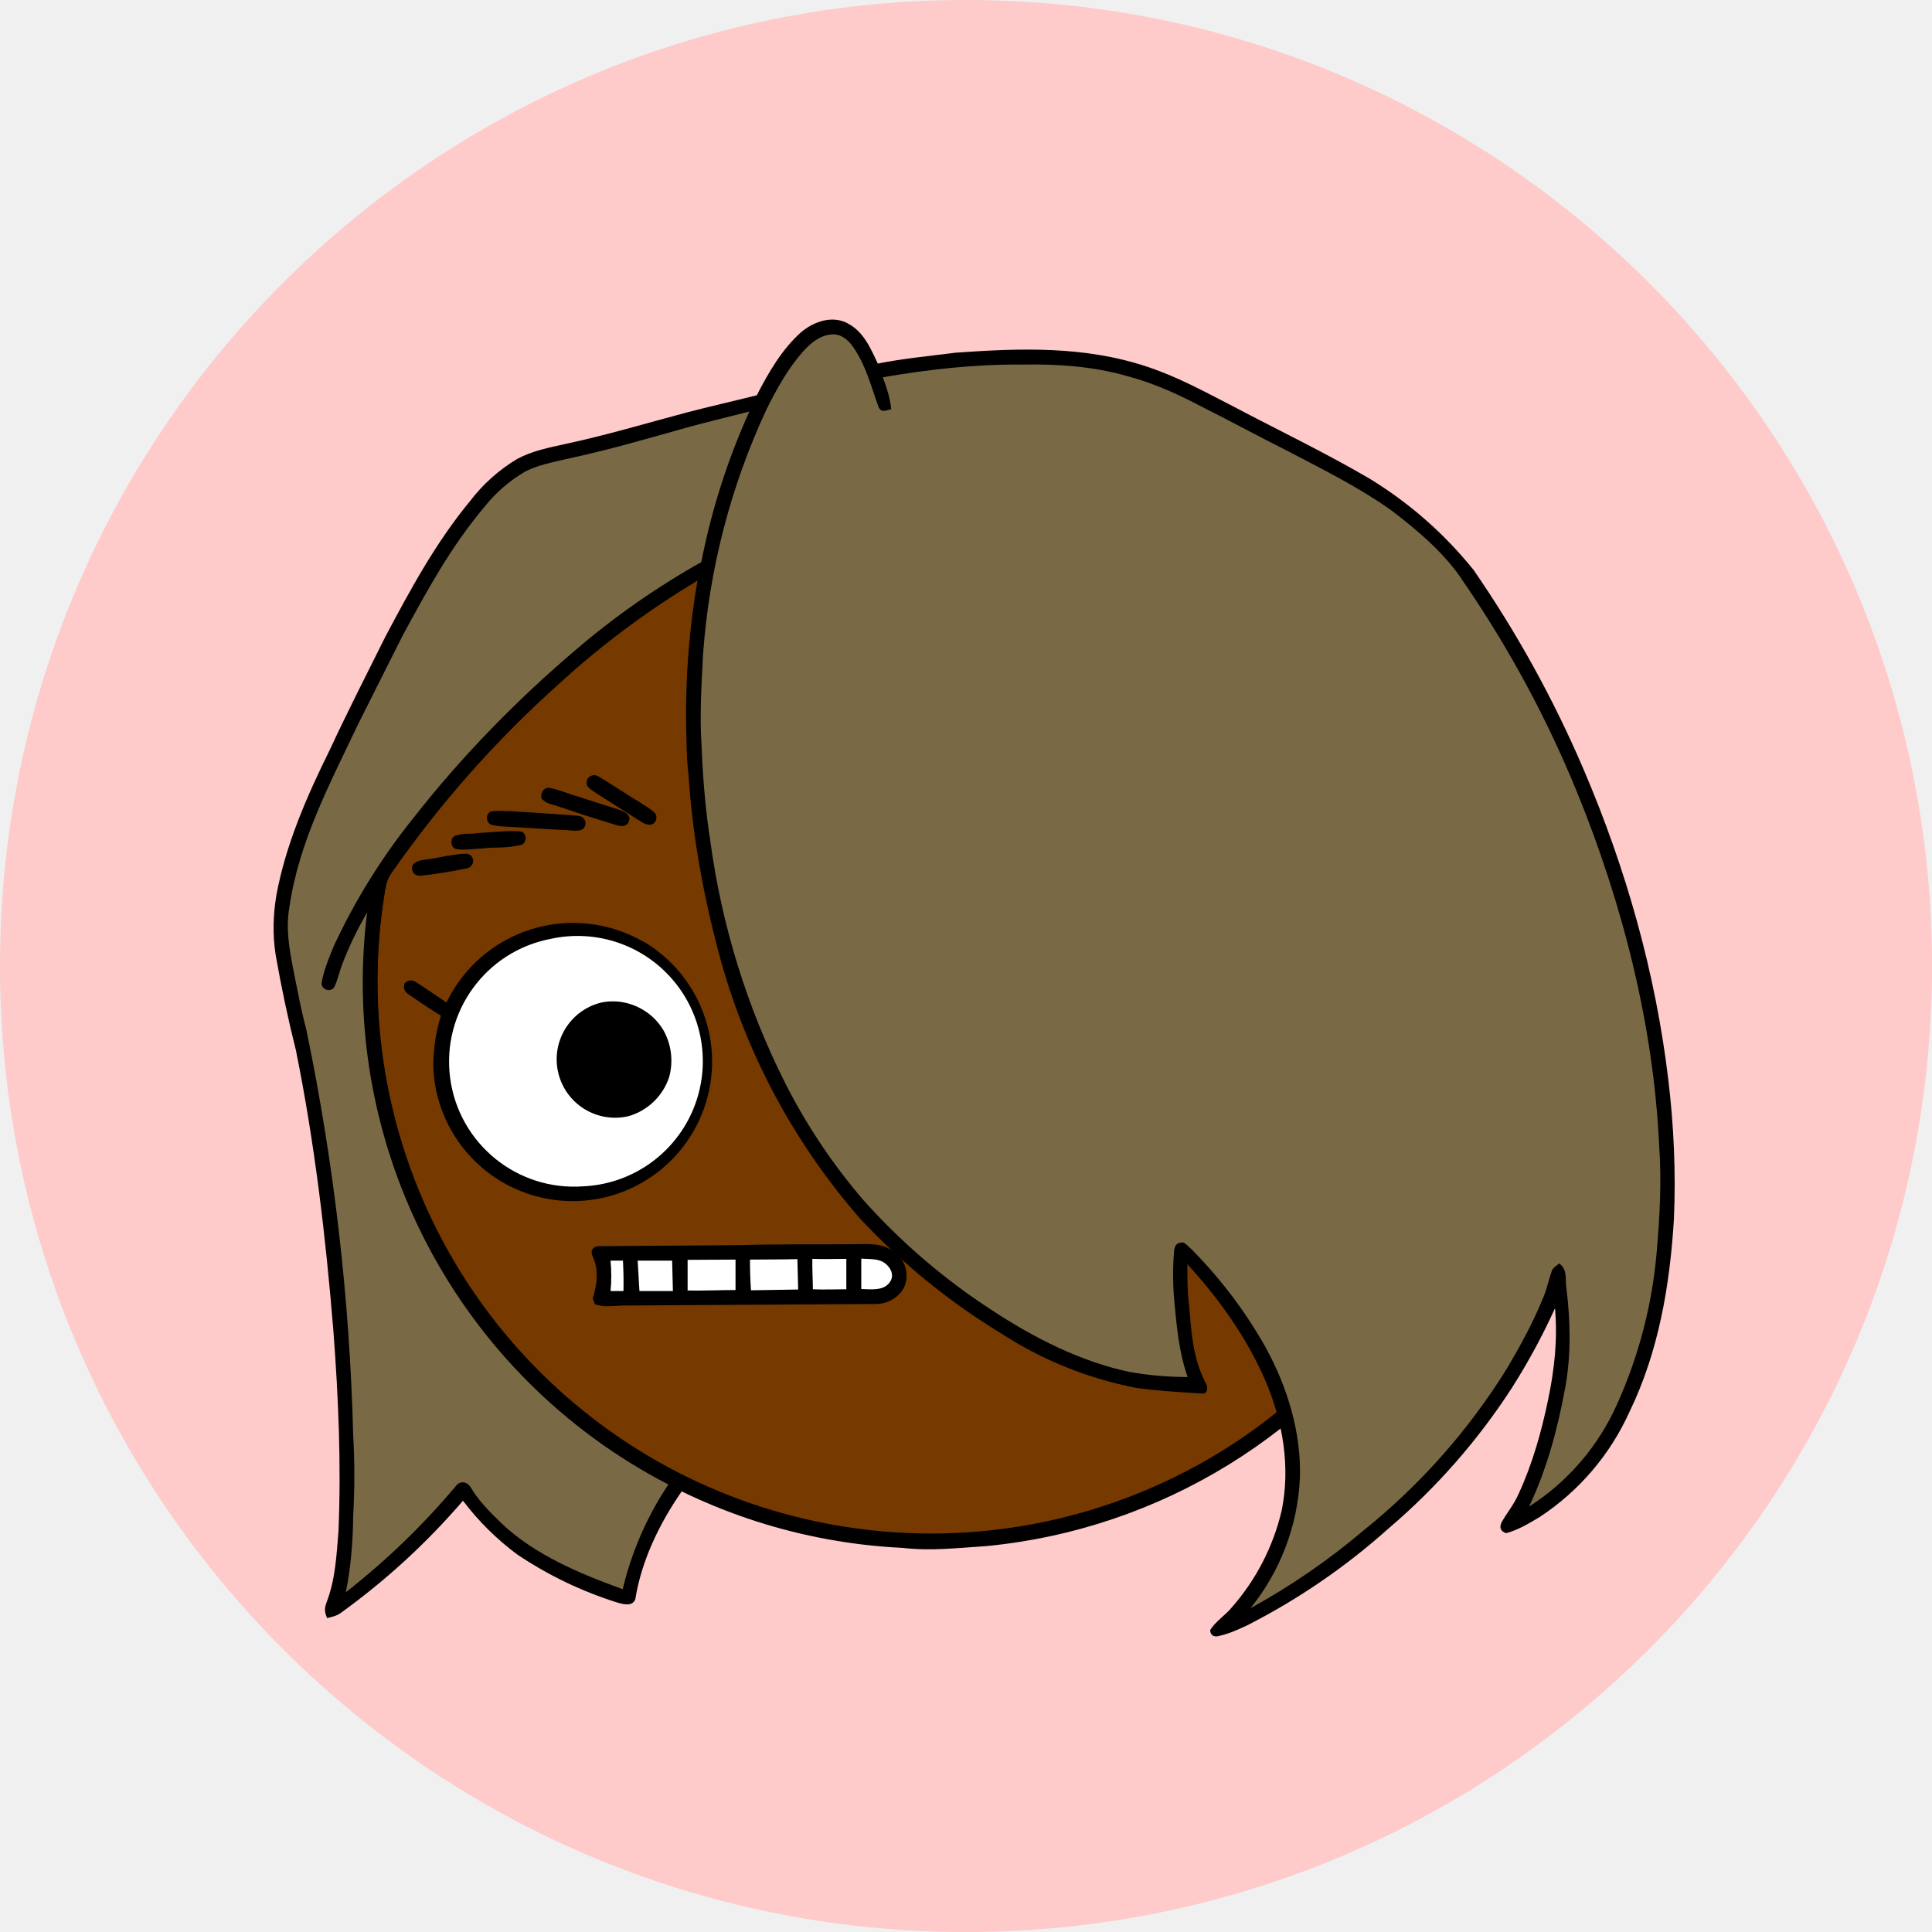
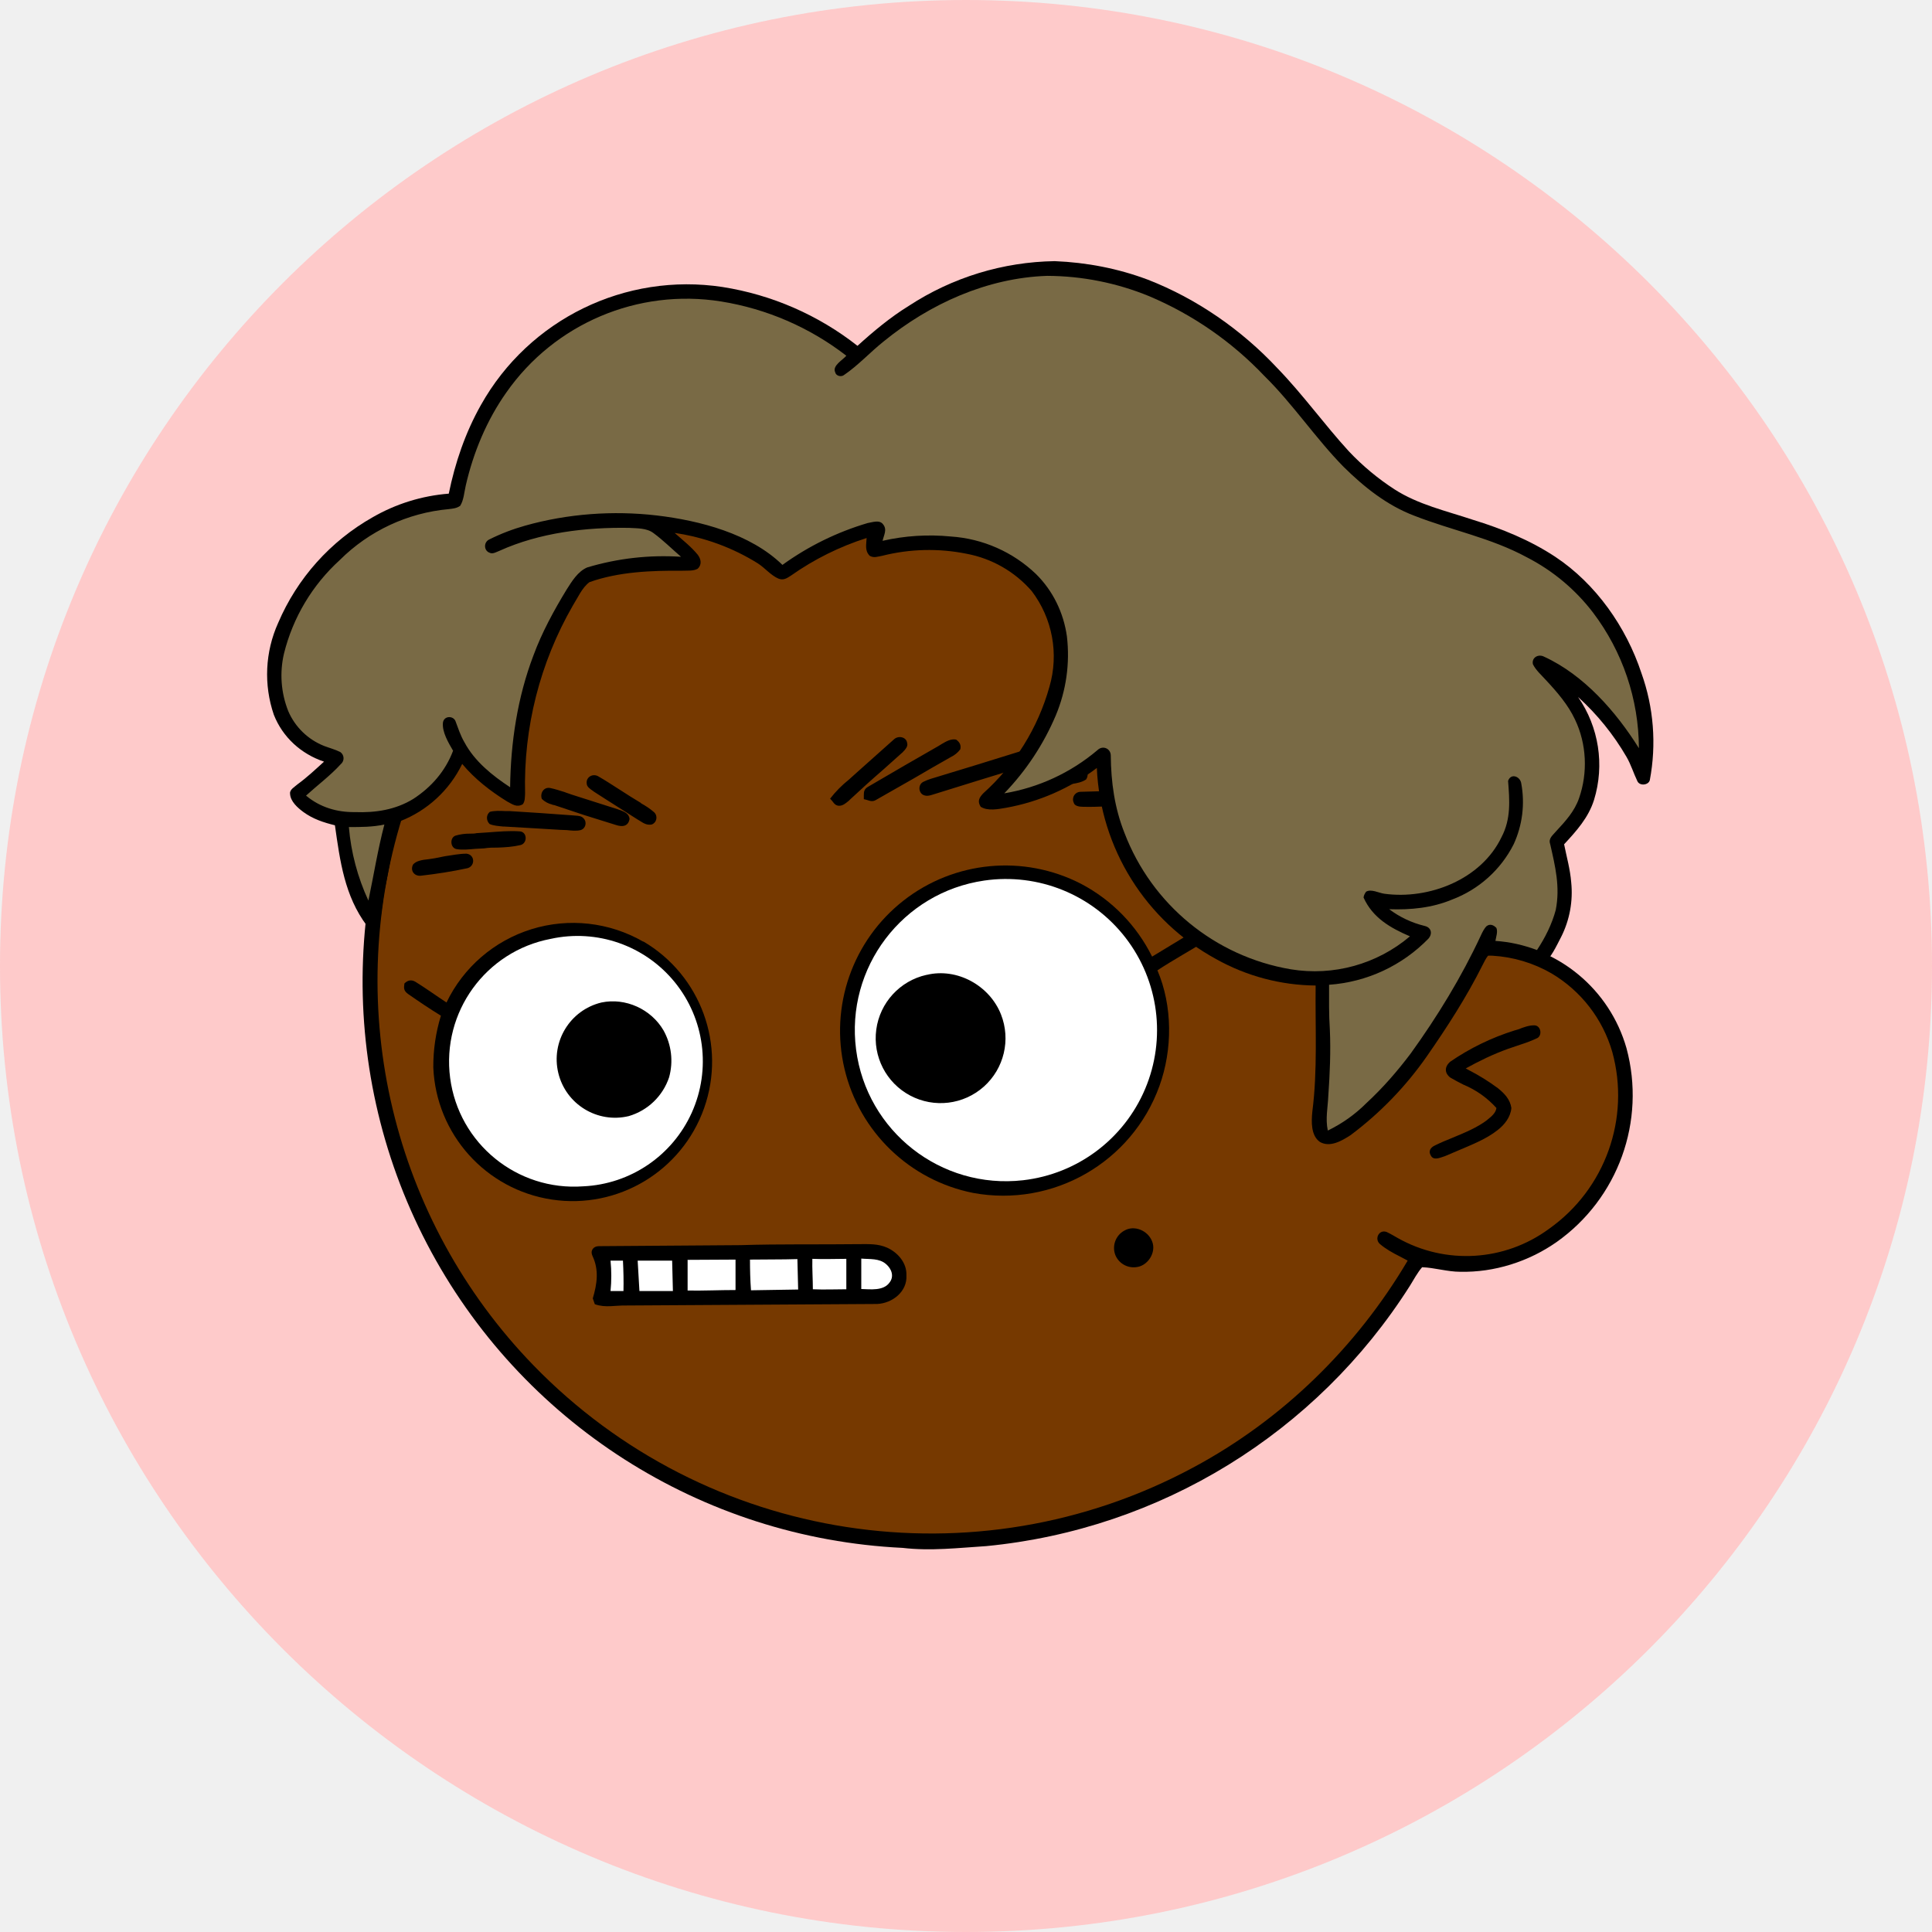
<svg xmlns="http://www.w3.org/2000/svg" viewBox="0 0 762 762" fill="none" shape-rendering="auto" width="96" height="96">
  <mask id="viewboxMask">
    <rect width="762" height="762" rx="381" ry="381" x="0" y="0" fill="#fff" />
  </mask>
  <g mask="url(#viewboxMask)">
    <rect fill="#fecaca" width="762" height="762" x="0" y="0" />
    <path d="M396 164.8a224.8 224.8 0 0 1 104.8 42.4c6.2 4.9 12.5 9.4 18 15a225.4 225.4 0 0 1 71.8 149 58.5 58.5 0 0 1 50.9 42.2 71 71 0 0 1-27.6 76.5c-11 7.7-24.5 12-38 11.7-5 0-10-1.6-15-1.8-1.9 2.2-3.3 4.9-4.8 7.3A223.3 223.3 0 0 1 389 609.8c-11 .7-21.9 2-33 .7a223.7 223.7 0 0 1-178.8-342.3A223.4 223.4 0 0 1 352 163.5c14.6-1.4 29.4-.3 44 1.3Z" fill="#000" />
    <path fill-rule="evenodd" clip-rule="evenodd" d="M498.8 213.2A216 216 0 0 0 363 169c-13-.2-26.2 1.6-39 4a218 218 0 0 0-113.6 365.5 218.5 218.5 0 0 0 260.4 40.2c35-18.8 64.2-47.3 84.4-81.5l-3-1.6c-2.8-1.4-5.7-3-8-5-2.2-2-.3-5.8 2.7-4.7 1.5.7 3 1.6 4.4 2.4a55 55 0 0 0 59.6-3.6 64.5 64.5 0 0 0 25-69.8 53.1 53.1 0 0 0-24-31 52.6 52.6 0 0 0-47-2.8c-1.6.8-3.4 1.5-5 1.3-2.5-.2-2.8-4.2-.6-5.2 8-4 16.5-5.6 25.4-6.4a217 217 0 0 0-72-146.4c-4.4-4-8.7-8.1-13.9-11.3Zm107.6 196.2c2-1.2 1.3-5.1-1.4-5-2 0-4.2.8-6.2 1.6l-1.4.4a95.1 95.1 0 0 0-25.5 12.4c-2.2 2-2.2 4.4.1 6.2a92 92 0 0 0 5.2 2.8 36 36 0 0 1 13 9.2c-.2 1.9-2 3.4-3.4 4.5l-.2.2c-3.9 3-8.8 5-13.6 7-2.5 1-4.9 2-7.1 3.1-1.7.8-2.6 2.2-1.6 3.9 1 2 3.2 1.1 5 .5l.6-.2 5.4-2.3c5.4-2.3 11-4.5 15.4-8 2.7-2.1 5.1-5.1 5.4-8.7-.5-3.4-2.7-5.7-5.3-7.8a83 83 0 0 0-11.6-7.2l-1.1-.6c5.4-3 10.8-5.6 16.6-7.7l5-1.7a52 52 0 0 0 6.7-2.6Z" fill="#763900" />
    <g transform="translate(-161 -83)">
      <path d="M587.4 431.6a65 65 0 0 1 28 28.7c5.5-3.4 11.2-6.7 16.7-10.2 1.6-.9 3.2-2 5-2.4 1.9.5 2.7 1.3 2.6 3.4-.4 1.3-1.7 2-2.8 2.8-6.4 4-13 7.6-19.4 11.8 6 14.1 6 31.2.8 45.6a65.5 65.5 0 0 1-73.5 42.2 65.2 65.2 0 1 1 42.6-121.9Z" fill="#000" />
      <path d="M549.2 430.3a59.6 59.6 0 1 1 15.3 118.2 59.6 59.6 0 0 1-15.3-118.2Z" fill="#fff" />
      <path d="M414.7 454.3a55 55 0 1 1-82.8 49.7 68 68 0 0 1 3-20.4c-4.4-2.7-8.7-5.6-13-8.6-1.6-1.2-1.7-2.1-1.4-4.1 1.3-1.3 2.7-1.6 4.3-.7 4.2 2.6 8.2 5.5 12.3 8.2a55.4 55.4 0 0 1 77.6-24Z" fill="#000" />
      <path d="M378.2 453.3a49.4 49.4 0 1 1 12.8 97.6 49.3 49.3 0 0 1-12.8-97.6Z" fill="#fff" />
      <path d="M526.5 467.5c12-2.9 24.8 4.2 29.3 15.6a25.6 25.6 0 1 1-29.4-15.6ZM398.2 478.4c9.5-2 19.6 2.6 24.5 11a24.5 24.5 0 0 1 2.2 18.5 23.8 23.8 0 0 1-15.9 15.3 23 23 0 1 1-10.8-44.8Z" fill="#000" />
    </g>
    <g transform="translate(-161 -83)">
      <path d="M517 379.7c1-1 2.2-2.3 1.8-3.6-.3-2.5-3.5-3.1-5.2-1.5l-8.3 7.4-6.5 5.8-3 2.7a44.3 44.3 0 0 0-7.4 7.5l.9 1c.7 1 1.4 1.8 2.7 1.8 1.5 0 2.7-1.1 3.8-2l.4-.4c4.3-4 8.7-8 13.1-11.8l7.6-6.8.2-.1ZM539.7 378.7c.5-1.8-.2-3-1.6-4-2-.4-3.9.7-5.6 1.7l-1.3.8-13.4 7.7-14.4 8.4c-1.6.9-1.7 2-1.7 3.4v1.5l1.2.3c1.2.4 2.3.8 3.6 0l15.1-8.6a959.6 959.6 0 0 1 14.4-8.3 10 10 0 0 0 3.7-3ZM566.4 378.4c2-.7 4.2.2 4.4 2.6 0 2.3-1.7 2.9-3.5 3.5l-.8.3a5914.4 5914.4 0 0 0-37.6 11.6c-1.3.4-2.6.8-4 0-1.8-1.2-1.7-4.2.4-5.1 1.8-.9 3.7-1.4 5.7-2l2.6-.8 11.5-3.5 21.3-6.6ZM589.4 390.4c1-1.7.6-3-.5-4.5-2.2-.7-4.9 0-7.4.5l-2.5.5-8.5 1.7-12.4 2.5c-2 .5-3.7 1.7-3.1 3.9.6 2 2 2.4 4 2.1l12-2.3 11.5-2.3c.5 0 .9-.2 1.3-.3 2-.3 4-.7 5.6-1.8ZM405.8 394.7a231.8 231.8 0 0 0 8 5v.1c1.8 1 3.5 2.1 5 3.4 1.8 1.4 1.3 4.3-.8 5-1.8.3-3-.4-4.4-1.3l-1-.6a1584 1584 0 0 0-12.9-8.2l-4.2-2.7-.3-.2-.4-.3c-1-.7-2.4-1.6-2.4-2.9-.3-2.4 2.2-4 4.4-2.9 3 1.7 6 3.7 9 5.6ZM384 395.5c-2-.6-4-1.3-6-1.7-2.5-.5-4.1 2-3.3 4.3a8.7 8.7 0 0 0 4 2.2l.5.2h.3l12 4 12.5 3.9c2.4.8 4.8.6 5.3-2.4-.2-2.1-2-2.8-3.7-3.5h-.1l-.3-.1-.5-.2-18.2-5.8-2.6-.9ZM587.1 395.3l10.4-.3c2.5 0 5 0 7.5-.2h1.3c1.7 0 3.6 0 4.4 1.6 1.2 1.7-.3 3.7-2 4.2-3 .6-6.1.6-9.2.5H596l-3 .1a80 80 0 0 1-5 0c-1.3 0-3.2-.3-3.5-1.6a3 3 0 0 1 2.6-4.3ZM360.3 402.9c-2-.1-4.2-.2-6.1.3-1.5 1.2-1.5 3.4-.1 4.8 1.6.7 3.6.8 5.4 1h.5l10.3.6 11.7.7 2.6.1c1.8.2 3.7.4 5.4 0 2-.6 2.6-3.1 1.2-4.6-.9-1-2-1-3-1.1l-1.2-.1-12.5-.9-12.5-.8h-1.7ZM349 411.6l4.5-.3c4.1-.3 8.4-.7 12.5-.4 3 .2 3.1 4.7.3 5.4-3 .7-6 .9-9 1-1.8 0-3.6 0-5.3.3l-3.6.2c-2.4.2-5 .5-7.3.1-2.5-.4-2.8-4.4-.5-5.3a19 19 0 0 1 5.7-.8c1 0 1.8 0 2.7-.2ZM345.5 425.4c3-1 2.8-5.3-.5-5.7-2.8 0-5.7.6-8.5 1l-4 .8-2.6.4c-2.2.2-4.8.6-6 2.1-1.2 2.4.5 4.6 3 4.4 6.2-.7 12.6-1.7 18.6-3Z" fill="#000" />
    </g>
    <g transform="translate(-161 -83)">
      <path d="m397.2 574.5 55.8-.4c15.6-.5 31.3-.2 47-.4 3.8 0 7.3-.2 10.9 1.4 4.2 1.9 7.8 6 7.6 10.9.4 6.4-5.5 11-11.5 11.3l-99 .6c-4.4-.1-8.1 1-12.4-.5l-.8-2.3c1.7-5.7 2.5-11.2-.1-16.7-1-2 .2-3.9 2.5-3.9Z" fill="#000" />
      <path d="M510.5 581.6c2.1 1.8 3.3 4.8 1.3 7.3-2.4 3.3-7.5 2.6-11.1 2.5v-12c3.3.3 7.1-.2 9.8 2.2ZM401.7 580.2h5c.2 4 .3 8 .2 12h-5.1c.4-4 .4-8 0-12ZM412.5 580.2h13.6l.3 12h-13.2l-.7-12ZM432.1 579.9l19-.1v12c-6.2 0-12.5.3-18.9.2V580ZM456.8 579.8c6.2-.1 12.5 0 18.7-.2l.3 12-18.6.3c-.3-4-.4-8-.4-12.1ZM481.4 579.5c4.5.2 9 0 13.4 0v12c-4.4 0-8.8.2-13.2 0 0-4-.3-8-.2-12Z" fill="#fff" />
    </g>
    <g transform="translate(-161 -83)">
      <path d="M604.4 568.4c4-2.4 9.4 0 11 4.2 1.8 4.4-1.8 9.9-6.5 10.2a7.8 7.8 0 0 1-8-4.8 7.8 7.8 0 0 1 3.5-9.6Z" fill="#000" />
    </g>
    <g transform="translate(-161 -83)" />
    <g transform="translate(-161 -83)">
-       <path d="M495.4 210.6c6.2 3.2 9 9.8 11.8 15.8 10-2 20.6-3 30.8-4.3 25.4-1.8 50.8-2.7 75.3 5.5 12.2 4 23 10 34.3 15.8 17.6 9.3 36.4 18.3 53.6 28.4a158.6 158.6 0 0 1 41 36 450.4 450.4 0 0 1 43.4 78.7c16.7 39 28.4 80.3 33.4 122.4 2.2 18.3 3 36.7 2.2 55.1-1.6 26-6 52.1-17.5 75.8a97.7 97.7 0 0 1-35.4 41.5c-4.2 2.5-8.6 5.2-13.3 6.4-2.3-.8-2.7-2.3-1.7-4.4 2.2-3.8 5-7.2 6.7-11.2 5.4-11.7 9-24.5 11.6-37.1 2.5-11.9 3.8-23.9 2.7-36a254.3 254.3 0 0 1-17 31.4 254 254 0 0 1-48.6 55.4A260.8 260.8 0 0 1 653 724c-3.8 1.8-7.8 3.6-12 4.4-1.7.1-2.6-.7-2.7-2.5 2.2-3.5 6-5.8 8.6-9a88.5 88.5 0 0 0 19.6-38.1c3.5-17.2.5-35-6.3-51-7.3-17-18.4-32.6-30.9-46.2 0 5.1 0 10.3.6 15.4 1 11 1.4 21.5 6.6 31.4 1 1.6 1 4.5-1.5 4.2-8.6-.5-17.2-1-25.8-2.2A150 150 0 0 1 556 609a263.6 263.6 0 0 1-55.7-45.3 261.4 261.4 0 0 1-55.9-105.2c-6-22.7-10.3-46-11.8-69.5-.9-7-.8-14-1-21a309 309 0 0 1 4.5-56 335.9 335.9 0 0 0-54.5 40.6 428.5 428.5 0 0 0-65.8 74.2c-2.1 2.7-2.8 5.9-3.2 9.2a217.2 217.2 0 0 0 109 224.3c3.3 2 7 3.2 9.8 5.6.7 2.4-.7 3.8-1.8 5.7-8.6 12.5-15.6 27-18 42-1 3.2-4.8 2.1-7 1.5a153 153 0 0 1-39.6-19 106.6 106.6 0 0 1-21.4-21.2 277 277 0 0 1-48.4 44.4c-1.6 1.1-3.3 1.4-5.2 1.9-1-2.5-1.1-3.7-.2-6.2 3.5-9.2 3.9-18.3 4.7-28 1.1-26.4 0-52.6-2-79-3-37-7.4-74.3-14.8-110.8a531 531 0 0 1-8-37.7c-1.2-8-1-15.4.3-23.4 3.7-20 12-39 21-57.2 7-15.1 14.6-29.9 22-44.8 10.1-19 19.8-37 33.5-53.6A65.8 65.8 0 0 1 365 264c6-3.2 12.3-4.4 19-5.9 16-3.4 32-8.2 47.8-12.4 9.2-2.4 18.5-4.5 27.7-6.8 4.5-8.8 10-18.3 17.5-24.9 5-4.2 12.2-6.7 18.3-3.5Z" fill="#000" />
+       <path d="M577 186c12.6.5 25 2.9 36.7 7.3 19.3 7.5 37 19.8 51.1 34.9 10 10.3 18.5 22.2 28.2 32.8a98 98 0 0 0 18 15c9.3 6 20.4 8.5 30.9 12 11.4 3.5 22.5 8 32.5 14.6 16 10.6 28 27.7 34 45.9a80.7 80.7 0 0 1 3.3 42.2c-.5 2-4 2.4-4.9.4-1.5-3.1-2.5-6.5-4.3-9.6a99 99 0 0 0-19.1-23.6 47 47 0 0 1 6.3 40.6c-2.2 7-6.9 12.2-11.8 17.5 1 5 2.4 9.9 2.8 15a39 39 0 0 1-4 21.6c-1.9 3.6-3.9 8.2-7.2 10.8-2.4 1-5.6-1.4-8-2a31.3 31.3 0 0 0-13.5-1.6c-1 1.2-1.6 2.6-2.3 3.9-6.3 12.6-14 24.5-22 36a136 136 0 0 1-30 31c-3.4 2.2-8.1 5-12.1 2.7-3.6-2.5-3.4-8-3-12 2.1-16.2 1.1-33.1 1.3-49.7a81.8 81.8 0 0 1-39.2-10.4 90.3 90.3 0 0 1-47.1-75.4 83.7 83.7 0 0 1-35.8 15.7c-3 .5-7.2 1.4-10-.4-1.4-2.2-.6-3.6 1-5.3a88.5 88.5 0 0 0 26.1-42 42.6 42.6 0 0 0-7-37.8 45 45 0 0 0-25.7-14.7 75.2 75.2 0 0 0-33.2.8c-1.8.3-3.3 1-5 0-2-2.1-1.3-4.4-1.2-7A108.9 108.9 0 0 0 473 310c-1.7 1.1-3 2-5 1.2-3-1.3-5.3-4.2-8.1-6a85 85 0 0 0-32.8-12c3 2.7 6.5 5.4 9.1 8.6 1.3 1.7 1.7 3.9 0 5.5-1.7 1-4.2.7-6.2.8-12.1-.1-25 .4-36.5 4.5-2.9 2.1-4.7 6.3-6.6 9.3a141.4 141.4 0 0 0-18.8 74.1c-.1 1.5 0 3-.9 4.2-2.4 1.4-4.1 0-6.2-1.1-6.5-4-12.8-8.9-17.7-14.8a45.6 45.6 0 0 1-24.5 22.6c-3 8.2-4 17.4-5.9 26.1-1 4.7-1.2 9.6-2.3 14.3-.6 2.4-3.5 2.9-4.9.8-8.8-11.7-10.6-25.5-12.6-39.6-4.5-1.1-8.7-2.5-12.4-5.2-2.3-1.7-5.2-4.2-5.3-7.3-.2-1.6 1.9-2.7 3-3.7 3.7-2.7 7-5.8 10.4-8.9-9-3-16.3-9.6-19.8-18.5a49.3 49.3 0 0 1 1.7-36.2A87.2 87.2 0 0 1 308 287a71.2 71.2 0 0 1 30-9.3c2.5-12.2 6.5-24 12.7-35a93.2 93.2 0 0 1 95.3-46.5 115 115 0 0 1 53.2 23.2c6.4-5.8 13-11.3 20.3-15.8A108 108 0 0 1 577 186Z" fill="#000" />
      <g fill="#796a45">
-         <path d="M489 214.9c3.5-.3 6.4 2 8.3 4.7 5.3 7.5 7.2 15.7 10.2 23.9 1.1 2.5 3 1.3 5 .9-.4-4.4-1.8-8.5-3.3-12.6 18-3.1 36.5-5.2 54.8-5 14-.3 28.4.7 41.8 4.6 9.7 2.6 18.8 6.6 27.6 11.2 12 6 23.7 12.4 35.7 18.4 13.9 7.3 28.5 14.5 41.2 23.7 10.3 7.9 21 17 28 27.9a441 441 0 0 1 44.6 82.6c18 44.1 30.3 92 32.5 139.8 1 14.1.2 28-1 42a184 184 0 0 1-15.6 59.8 92.6 92.6 0 0 1-34.7 40.4c7.1-15 11.3-30.9 14.3-47.2 2.3-13 2-26 .4-39-.6-3.8.6-7-2.8-9.7-1 .9-2.4 1.6-2.9 2.8-1.4 4-2.2 8.2-4 12-3.8 9.2-8.6 17.9-13.6 26.4a252.7 252.7 0 0 1-56.8 64.2 269.6 269.6 0 0 1-44.5 30.6 88.2 88.2 0 0 0 19.5-51.3c.6-18-5-36.2-13.7-51.9a180.5 180.5 0 0 0-28.4-37.7c-1.2-1.1-2.3-2.4-3.7-3.3-2.3-.2-3.4.6-3.8 2.9a114 114 0 0 0 0 19.5c1 10.6 1.8 20.5 5.3 30.6a129 129 0 0 1-22.9-2c-19.2-4-38-13.6-54.2-24.3a250.4 250.4 0 0 1-50.7-43.4 229.6 229.6 0 0 1-31.2-46.8 301.6 301.6 0 0 1-29.2-94.6c-2-12.6-3-25.3-3.5-38-.8-12 0-24 .6-36a275 275 0 0 1 25-96.5c4-8 8.5-16.2 14.4-22.8 3-3.4 6.6-6.4 11.3-6.8Z" />
-         <path d="M456.6 245.2c-8.6 19-15 39-19 59.5a308 308 0 0 0-49.4 34.5c-23.4 19.9-45 42-63.9 66.1a246.4 246.4 0 0 0-31.5 50.5c-2 4.9-4.2 10-5 15.2.4 2.8 4.1 3.4 5.2 1 1.2-2.6 1.8-5.5 2.8-8.2 2.7-7.3 6.2-14.3 10-21a223 223 0 0 0 118.8 225.7 127.7 127.7 0 0 0-18 41.3c-16.6-6-34.6-13.5-47.6-25.8-4.7-4.5-9.2-9-12.5-14.6-1.3-2-4-2.5-5.6-.4a291.1 291.1 0 0 1-43.5 42c2-9.9 2.8-20 2.9-30 .6-10.7.6-21.3 0-32a899.8 899.8 0 0 0-18.5-160c-2.1-7.8-3.5-15.6-5.1-23.5-1.6-8.2-3-16.1-1.6-24.5 3.8-26.3 16.1-49 27.2-72.5l17.5-34.8c9.7-17.9 19-35 32.2-50.7a58 58 0 0 1 16.1-14c5.2-2.6 10.5-3.6 16-4.9 16.6-3.5 32.9-8.3 49-12.8 7.8-2.1 15.6-4 23.5-6Z" />
+         <path d="M574 191.8a107 107 0 0 1 40.2 8 135 135 0 0 1 45.5 31.5c11.2 11 20.2 24.6 31.2 35.8 8.1 8 17.1 15.2 27.9 19.3 14.8 5.8 30.2 8.7 44.4 16.4a77.3 77.3 0 0 1 26.1 21.8 89.1 89.1 0 0 1 18.1 53.5c-9-14.4-21.7-28.9-37.4-36.1-2.3-1.2-5 .4-4.4 3 1.2 2.4 3.4 4.3 5.1 6.2 4.4 4.7 8.8 9.8 11.5 15.6 4.6 9.6 5.1 21 1.6 31-1.8 5.2-5.3 9-9 13-1.3 1.6-3.2 2.8-2.4 5.1 2 8.8 4 16.9 2.2 26-1.5 5.6-4.2 11-7.4 15.8-5.4-2-10.6-3.2-16.4-3.6.3-1.7 1-3.6.4-5.1-1-1.1-2.5-1.8-3.9-.7-1 1-1.7 2.5-2.3 3.8-7.6 16.3-17 31.7-27.6 46.4-5.2 6.9-11 13.6-17.4 19.5a56 56 0 0 1-15.3 10.9c-1-4.7 0-9 .2-13.7.6-8.7 1-17.5.6-26.2-.4-5.9-.3-11.7-.3-17.6a60.6 60.6 0 0 0 39.2-18.2c1.7-2 1.1-4.4-1.5-5a38.3 38.3 0 0 1-14-6.6c8.5.3 16.9-.5 24.8-3.8A45 45 0 0 0 758 416a40 40 0 0 0 3-24c-.4-2.8-4.1-4.2-5.2-1 .6 7.7 1.2 15-2.6 22.2-8 16.7-28.6 24.7-46.2 22.3-2.2-.3-5.2-2-7.2-.8-.5.7-.9 1.4-1 2.3 3.6 8 10.6 12 18.3 15.3a58.1 58.1 0 0 1-47 13 85.5 85.5 0 0 1-65.6-53.8c-3.9-9.8-5.3-20-5.4-30.5 0-2.8-3.2-4.2-5.3-2.1a76.3 76.3 0 0 1-36.7 17 101 101 0 0 0 20.3-30.7 62 62 0 0 0 4.4-31.2c-1.3-9.3-5.5-18-12.2-24.6a53.7 53.7 0 0 0-33.6-14.8 84.3 84.3 0 0 0-26.9 1.7c.5-2.3 1.9-4.4.2-6.5-1.4-1.9-4.2-.8-6.1-.5a111 111 0 0 0-33.6 16.5C457 293.5 437 288.3 420 286.3c-17.2-2-35.1-.7-51.8 4a80.7 80.7 0 0 0-14.3 5.5c-2.2 1.1-2.1 4.4.2 5.2 1.2.7 2.9-.4 4-.8 15.7-7.1 34-9.3 51-9 3.1.2 7 0 9.7 2.1 3.8 2.8 7.2 6.2 10.8 9.3a105 105 0 0 0-37 4.2c-3.7 1.6-6 5.4-8.1 8.7-5 8.2-9.8 17-13.1 26-6.3 16.5-9 34.4-9.2 52-7-4.6-14-10.2-18-17.7-1.6-2.7-2.5-5.6-3.6-8.5-1-2.1-4.5-2-4.9.7-.4 3.7 2.2 8 4 11.1-3 8-8.6 14.4-15.7 19-7 4.3-14.9 5.5-23 5.2-7.1.1-13.8-1.9-19.3-6.5 4.5-4.1 9.6-7.9 13.7-12.4a3 3 0 0 0-.2-4.8c-2-1-4.3-1.6-6.4-2.4a25.7 25.7 0 0 1-14.1-13.7 38 38 0 0 1-1.7-22.7 73.8 73.8 0 0 1 22-36.9 69.8 69.8 0 0 1 43-20.1c1.6-.2 3.1-.3 4.5-1.3 1.4-2.2 1.6-5.4 2.2-8 3-13.1 8.3-25.8 16-36.7a86.7 86.7 0 0 1 84.7-35.9 109 109 0 0 1 49.4 21.4c-1.4 1.7-5.6 3.9-4.4 6.5.3 1.5 2.4 2 3.5 1.1 5.6-3.8 10.3-9 15.7-13.3 18.2-14.8 40.7-25 64.4-25.8Z" />
+         <path d="M298.6 409.2c4.7 0 9.4 0 14-1-2.6 9.9-4.2 20-6.3 30a86.2 86.2 0 0 1-7.7-29Z" />
      </g>
    </g>
    <g transform="translate(-161 -83)" />
  </g>
</svg>
